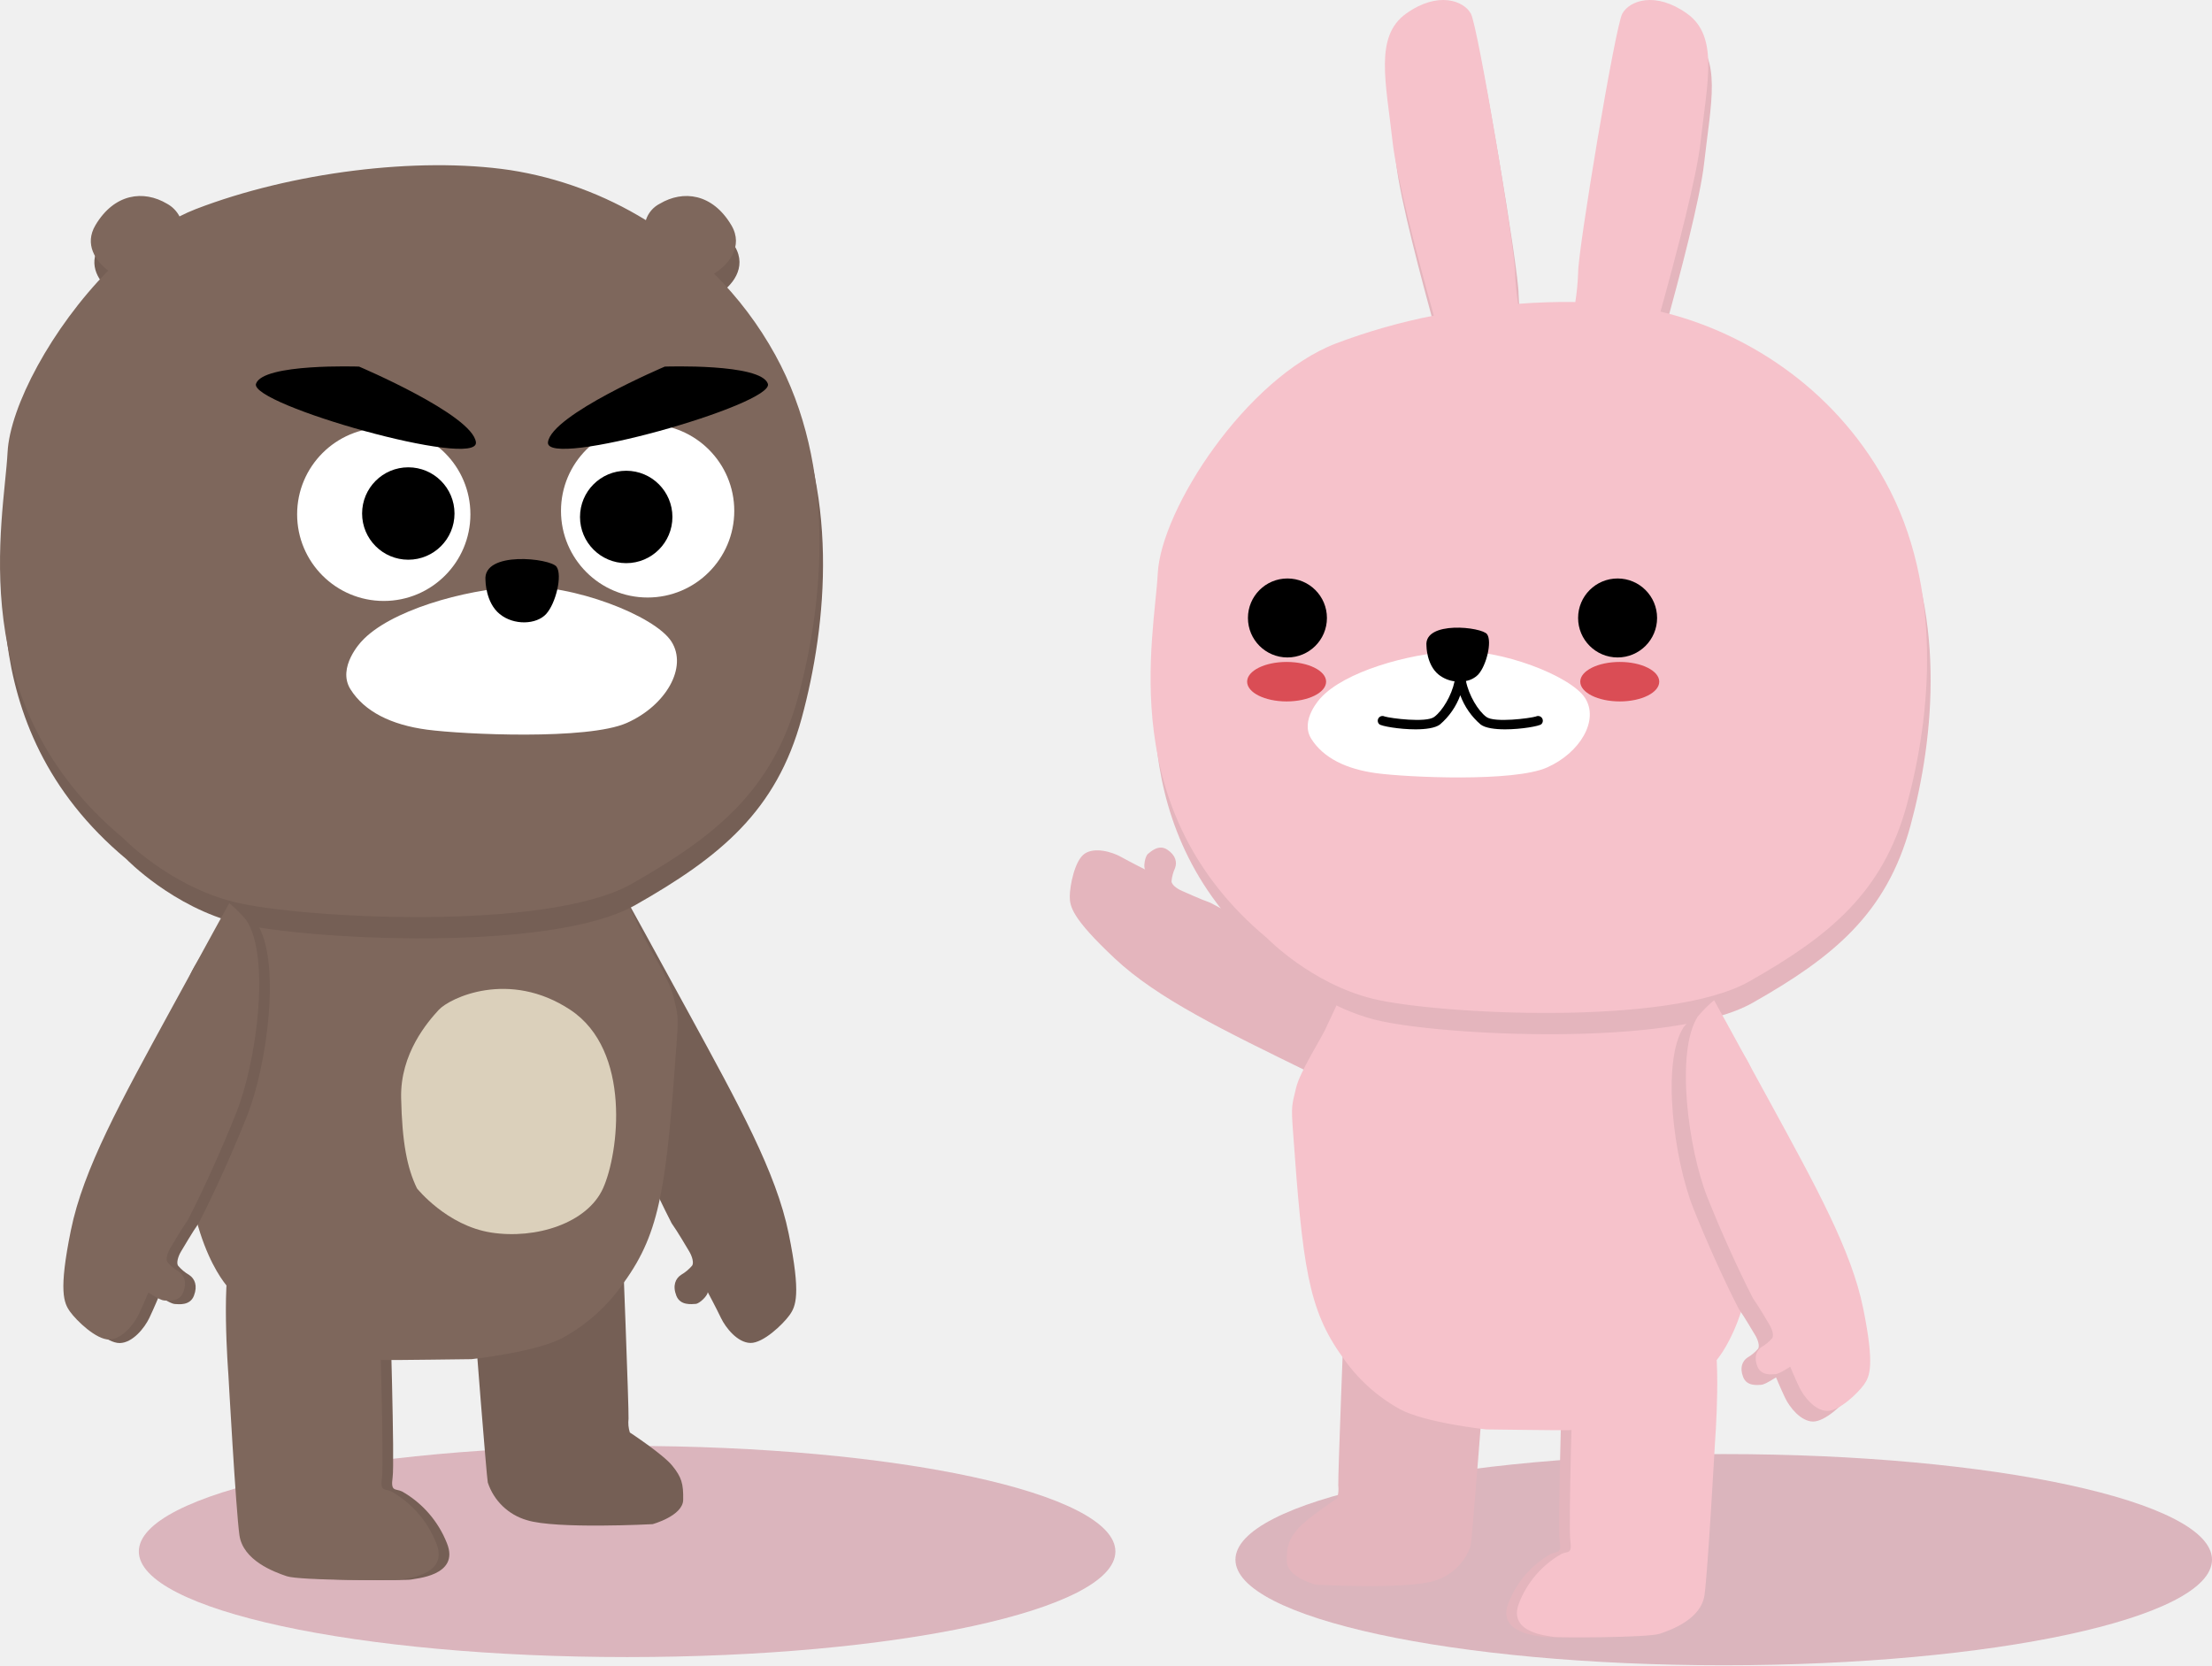
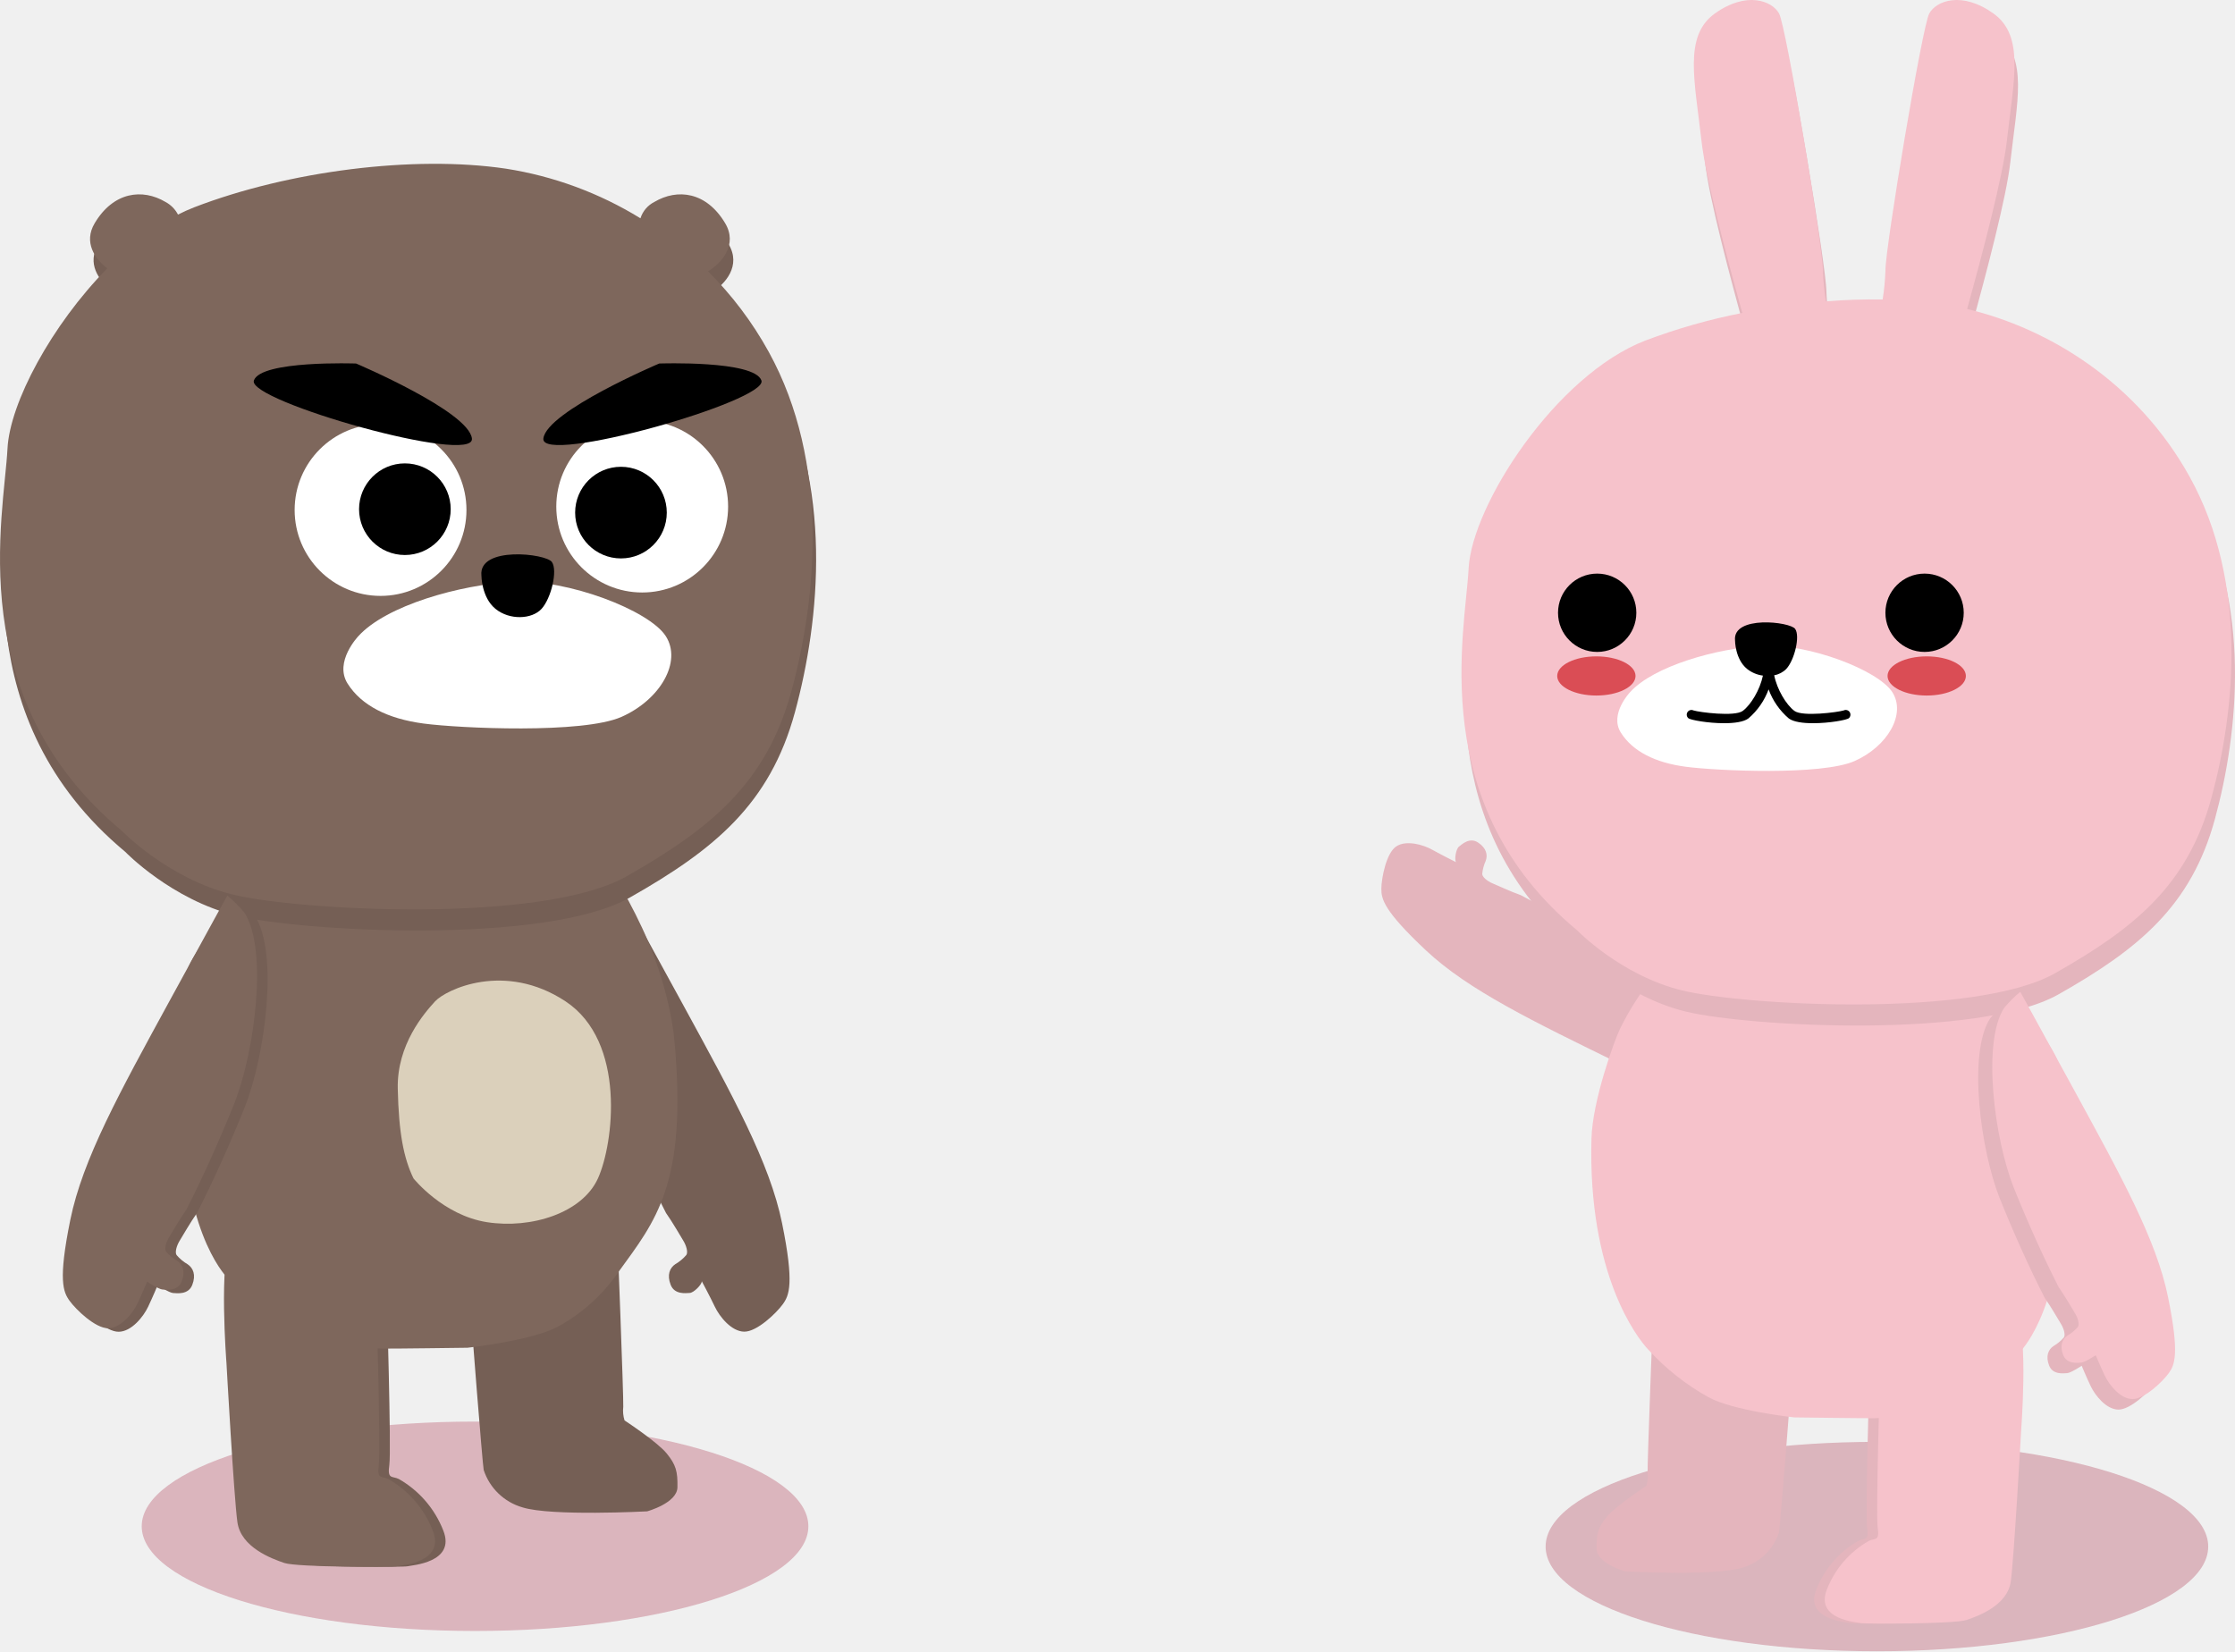
- <svg xmlns="http://www.w3.org/2000/svg" viewBox="0 0 540.587 406.989">
+ <svg xmlns="http://www.w3.org/2000/svg" viewBox="0 0 550.827 406.989">
  <defs>
    <style>.cls-1{fill:#c5798a;opacity:0.5;}.cls-2{fill:#e4b5bd;}.cls-3{fill:#f6c2cb;}.cls-4{fill:#da4d55;}.cls-5{fill:#fff;}.cls-6{fill:#755f55;}.cls-7{fill:#7e675c;}.cls-8{fill:#dbd0bb;}</style>
  </defs>
  <g id="圖層_2" data-name="圖層 2">
    <g id="圖層_1-2" data-name="圖層 1">
-       <ellipse class="cls-1" cx="421.258" cy="381.183" rx="119.329" ry="25.805" />
-       <ellipse class="cls-1" cx="153.258" cy="379.183" rx="119.329" ry="25.805" />
-       <path class="cls-2" d="M285.27,207.653c2.081,1.373,2.435,3.101,1.888,4.532a9.833,9.833,0,0,0-.855,3.22c.016.739,1.182,1.748,2.585,2.338.911.383,4.489,2.038,6.892,2.88,7.513,3.911,16.151,9.04,23.235,13.619,10.743,6.944,27.179,24.677,27.572,34.806a31.48,31.48,0,0,1-.942,5.519s-7.35-3.526-25.173-12.246c-21.631-10.583-37.561-18.25-48.032-28.073-10.471-9.823-11.022-12.711-10.999-15.235.023-2.524,1.187-8.702,3.634-10.373s6.654-.463,8.89.788,5.884,3.073,5.884,3.073c-.458-.646-.013-3.256.711-3.824C281.284,208.11,283.189,206.28,285.27,207.653Z" />
-       <path class="cls-2" d="M326.763,366.208a7.603,7.603,0,0,0,.296-3.154c-.098-2.316,1.429-41.296,1.429-41.296a5.263,5.263,0,0,1,3.71-4.065c7.287-1.822,8.632-1.621,13.836.283,8.443,3.09,16.069,9.29,17.043,18.72.004.039-.586,3.945-.588,3.986-.049.986-2.792,35.842-3.055,37.025a13.34,13.34,0,0,1-9.002,8.673c-6.636,2.103-28.91.92-28.91.92s-6.965-1.905-7.03-5.585.345-5.207,2.513-7.868S326.763,366.208,326.763,366.208Z" />
-       <path class="cls-2" d="M415.417,323.776c-6.065-11.276-18.165-9.245-22.962-9.106-10.289.298-10.095,13.46-10.764,20.681a2.336,2.336,0,0,1,.073.522c.04,1.379-1.092,37.171-.597,40.64.495,3.469-.65,2.517-2.206,3.285a23.664,23.664,0,0,0-10.303,11.933c-3.003,7.515,7.464,8.066,8.26,8.306.796.24,23.145.249,26.14-.758s10.083-3.645,10.901-9.453c.818-5.808,2.543-36.983,2.543-36.983S418.347,329.222,415.417,323.776Z" />
-       <path class="cls-3" d="M328.092,331.656c-8.42-11.647-9.75-22.277-12.125-55.532-.419-5.868-.254-5.952.792-10.293.934-3.877,5.817-11.51,7.126-14.252,3.735-7.823,5.39-11.877,5.39-11.877h86.139s1.916,3.191,4.277,7.126c3.219,5.364,3.995,6.889,5.543,9.501.737,1.243,2.823,4.098,3.167,6.334,1.584,10.293.59,19.855.792,27.713.792,30.88-9.499,41.898-10.293,42.757-.046.049-12.587,10.627-19.054,13.5-4.953,2.2-15.082,2.862-16.708,2.912-1.626.049-19.958-.197-19.958-.197s-15.07-1.628-21.128-4.983A41.01,41.01,0,0,1,328.092,331.656Z" />
-       <path class="cls-2" d="M426.011,336.557c-.904-2.324-.194-3.938,1.079-4.79a9.833,9.833,0,0,0,2.559-2.133c.414-.613.047-2.11-.757-3.402-.522-.839-2.484-4.258-3.959-6.334-3.869-7.534-7.952-16.714-11.085-24.546-4.751-11.877-7.91-35.848-2.375-44.34a31.48,31.48,0,0,1,3.959-3.959s3.959,7.126,13.46,24.546c11.531,21.141,20.097,36.606,22.962,50.675,2.865,14.068,1.645,16.743.167,18.79-1.478,2.046-5.999,6.414-8.962,6.363s-5.697-3.469-6.798-5.783-2.221-5.022-2.221-5.022-2.675,1.777-3.594,1.822C429.527,338.488,426.915,338.88,426.011,336.557Z" />
-       <path class="cls-2" d="M461.576,122.81c-12.932-23.424-34.929-36.719-54.904-41.447,3.968-14.282,8.844-32.918,9.786-41.395,1.636-14.719,4.5-25.857-3.273-31.427s-14.11-3.182-15.851,0c-1.739,3.182-10.842,57.81-10.79,63.316a58.088,58.088,0,0,1-.689,7.161c-4.533-.075-9.222.077-13.982.444a63.05,63.05,0,0,1-.746-7.606c.051-5.505-9.051-60.133-10.791-63.316-1.74-3.182-8.078-5.569-15.851,0s-4.909,16.708-3.273,31.427c.964,8.67,6.043,27.965,10.056,42.362a149.126,149.126,0,0,0-23.881,6.799c-22.054,8.486-42.78,40.576-43.578,56.223-.797,15.647-10.629,58.08,26.704,89.109,0,0,10.762,11.139,25.907,14.851,15.146,3.713,72.275,6.896,91.938-4.243s32.683-21.747,38.529-43.228C472.736,180.36,475.925,148.8,461.576,122.81Z" />
-       <path class="cls-3" d="M460.709,117.609c-12.932-23.424-34.929-36.719-54.904-41.447,3.968-14.282,8.844-32.918,9.786-41.395,1.636-14.719,4.5-25.857-3.273-31.427s-14.11-3.182-15.851,0c-1.739,3.182-10.842,57.81-10.79,63.316a58.088,58.088,0,0,1-.689,7.161c-4.533-.075-9.222.077-13.982.444a63.05,63.05,0,0,1-.746-7.606c.051-5.505-9.051-60.133-10.791-63.316-1.74-3.182-8.078-5.569-15.851,0s-4.909,16.708-3.273,31.427c.964,8.67,6.043,27.965,10.056,42.362a149.126,149.126,0,0,0-23.881,6.799c-22.054,8.486-42.78,40.576-43.578,56.223-.797,15.647-10.629,58.08,26.704,89.109,0,0,10.762,11.139,25.907,14.851,15.146,3.713,72.275,6.896,91.938-4.243s32.683-21.747,38.529-43.228C471.869,175.158,475.058,143.599,460.709,117.609Z" />
-       <ellipse class="cls-4" cx="314.434" cy="166.603" rx="9.652" ry="4.826" />
-       <ellipse class="cls-4" cx="395.849" cy="166.603" rx="9.652" ry="4.826" />
-       <path class="cls-5" d="M322.761,170.577s-5.198,5.401-2.289,10.003,8.434,7.402,15.995,8.402,33.444,2.201,41.587-1.4,12.796-11.603,9.306-17.005-20.648-12.003-31.99-11.403S328.577,164.175,322.761,170.577Z" />
-       <circle cx="314.634" cy="151.03" r="9.652" />
-       <circle cx="395.321" cy="151.03" r="9.652" />
-       <path d="M375.381,175.105c-1.437.442-10.148,1.593-12.135.113-2.022-1.505-4.285-5.271-4.986-8.785a5.552,5.552,0,0,0,2.986-1.565c2.028-2.21,3.436-8.059,2.186-9.855-1.25-1.797-15.447-3.404-14.823,2.824,0,0,0,4.621,2.964,7.031a7.91,7.91,0,0,0,3.905,1.65c-.721,3.489-2.963,7.206-4.969,8.699-1.987,1.481-10.698.329-12.134-.113a1.16,1.16,0,0,0-1.297,1.893c.503.469,4.865,1.253,8.848,1.253,2.474,0,4.802-.303,5.969-1.172a17.229,17.229,0,0,0,4.983-7.164,17.227,17.227,0,0,0,4.983,7.164c1.167.869,3.495,1.172,5.97,1.172,3.982,0,8.345-.785,8.848-1.253a1.16,1.16,0,0,0-1.297-1.893Z" />
-       <path class="cls-3" d="M429.478,333.956c-.904-2.324-.194-3.938,1.079-4.79a9.833,9.833,0,0,0,2.559-2.133c.414-.613.047-2.11-.757-3.402-.522-.839-2.484-4.258-3.959-6.334-3.869-7.534-7.952-16.714-11.085-24.546-4.751-11.877-7.91-35.848-2.375-44.34a31.48,31.48,0,0,1,3.959-3.959s3.959,7.126,13.46,24.546c11.531,21.141,20.097,36.606,22.962,50.675,2.865,14.068,1.645,16.743.167,18.79-1.478,2.046-5.999,6.414-8.962,6.363s-5.697-3.469-6.798-5.783-2.221-5.022-2.221-5.022-2.675,1.777-3.594,1.822C432.995,335.888,430.383,336.28,429.478,333.956Z" />
-       <path class="cls-3" d="M418.018,323.776c-6.065-11.276-18.165-9.245-22.962-9.106-10.289.298-10.095,13.46-10.764,20.681a2.336,2.336,0,0,1,.073.522c.04,1.379-1.092,37.171-.597,40.64.495,3.469-.65,2.517-2.206,3.285A23.664,23.664,0,0,0,371.26,391.732c-3.003,7.515,7.464,8.066,8.26,8.306.796.24,23.145.249,26.14-.758s10.083-3.645,10.901-9.453c.818-5.808,2.543-36.983,2.543-36.983S420.948,329.222,418.018,323.776Z" />
+       <ellipse class="cls-1" cx="462.577" cy="381.183" rx="81.648" ry="25.805" />
+       <ellipse class="cls-1" cx="117.077" cy="376.183" rx="82.148" ry="25.805" />
+       <path class="cls-2" d="M364.27,207.653c2.081,1.373,2.435,3.101,1.888,4.532a9.833,9.833,0,0,0-.855,3.22c.016.739,1.182,1.748,2.585,2.338.911.383,4.489,2.038,6.892,2.88,7.513,3.911,16.151,9.04,23.235,13.619,10.743,6.944,27.179,24.677,27.572,34.806a31.48,31.48,0,0,1-.942,5.519s-7.35-3.526-25.173-12.246c-21.631-10.583-37.561-18.25-48.032-28.073-10.471-9.823-11.022-12.711-10.999-15.235.023-2.524,1.187-8.702,3.634-10.373s6.654-.463,8.89.788,5.884,3.073,5.884,3.073c-.458-.646-.013-3.256.711-3.824C360.284,208.11,362.189,206.28,364.27,207.653Z" />
+       <path class="cls-2" d="M405.763,366.208a7.603,7.603,0,0,0,.296-3.154c-.098-2.316,1.429-41.296,1.429-41.296a5.263,5.263,0,0,1,3.71-4.065c7.287-1.822,8.632-1.621,13.836.283,8.443,3.09,16.069,9.29,17.043,18.72.004.039-.586,3.945-.588,3.986-.049.986-2.792,35.842-3.055,37.025a13.34,13.34,0,0,1-9.002,8.673c-6.636,2.103-28.91.92-28.91.92s-6.965-1.905-7.03-5.585.345-5.207,2.513-7.868S405.763,366.208,405.763,366.208Z" />
+       <path class="cls-2" d="M494.417,323.776c-6.065-11.276-18.165-9.245-22.962-9.106-10.289.298-10.095,13.46-10.764,20.681a2.336,2.336,0,0,1,.073.522c.04,1.379-1.092,37.171-.597,40.64.495,3.469-.65,2.517-2.206,3.285a23.664,23.664,0,0,0-10.303,11.933c-3.003,7.515,7.464,8.066,8.26,8.306.796.24,23.145.249,26.14-.758s10.083-3.645,10.901-9.453c.818-5.808,2.543-36.983,2.543-36.983S497.347,329.222,494.417,323.776Z" />
+       <path class="cls-3" d="M406.225,332.638c-2.867-3.018-14.908-18.672-14-52,.258-9.486,5.691-24.258,7-27a69.581,69.581,0,0,1,9.05-13.936h86.139s1.916,3.191,4.277,7.126c3.219,5.364,3.995,6.889,5.543,9.501.737,1.243,2.823,4.098,3.167,6.334,1.584,10.293.59,19.855.792,27.713.792,30.88-9.499,41.898-10.293,42.757-.046.049-12.587,10.627-19.054,13.5-4.953,2.2-15.082,2.862-16.708,2.912-1.626.049-19.958-.197-19.958-.197s-15.07-1.628-21.128-4.983A58.574,58.574,0,0,1,406.225,332.638Z" />
+       <path class="cls-2" d="M505.011,336.557c-.904-2.324-.194-3.938,1.079-4.79a9.833,9.833,0,0,0,2.559-2.133c.414-.613.047-2.11-.757-3.402-.522-.839-2.484-4.258-3.959-6.334-3.869-7.534-7.952-16.714-11.085-24.546-4.751-11.877-7.91-35.848-2.375-44.34a31.48,31.48,0,0,1,3.959-3.959s3.959,7.126,13.46,24.546c11.531,21.141,20.097,36.606,22.962,50.675,2.865,14.068,1.645,16.743.167,18.79-1.478,2.046-5.999,6.414-8.962,6.363s-5.697-3.469-6.798-5.783-2.221-5.022-2.221-5.022-2.675,1.777-3.594,1.822C508.527,338.488,505.915,338.88,505.011,336.557Z" />
+       <path class="cls-2" d="M540.576,122.81c-12.932-23.424-34.929-36.719-54.904-41.447,3.968-14.282,8.844-32.918,9.786-41.395,1.636-14.719,4.5-25.857-3.273-31.427s-14.11-3.182-15.851,0c-1.739,3.182-10.842,57.81-10.79,63.316a58.088,58.088,0,0,1-.689,7.161c-4.533-.075-9.222.077-13.982.444a63.05,63.05,0,0,1-.746-7.606c.051-5.505-9.051-60.133-10.791-63.316-1.74-3.182-8.078-5.569-15.851,0s-4.909,16.708-3.273,31.427c.964,8.67,6.043,27.965,10.056,42.362a149.126,149.126,0,0,0-23.881,6.799c-22.054,8.486-42.78,40.576-43.578,56.223-.797,15.647-10.629,58.08,26.704,89.109,0,0,10.762,11.139,25.907,14.851,15.146,3.713,72.275,6.896,91.938-4.243s32.683-21.747,38.529-43.228C551.736,180.36,554.925,148.8,540.576,122.81Z" />
+       <path class="cls-3" d="M539.709,117.609c-12.932-23.424-34.929-36.719-54.904-41.447,3.968-14.282,8.844-32.918,9.786-41.395,1.636-14.719,4.5-25.857-3.273-31.427s-14.11-3.182-15.851,0c-1.739,3.182-10.842,57.81-10.79,63.316a58.088,58.088,0,0,1-.689,7.161c-4.533-.075-9.222.077-13.982.444a63.05,63.05,0,0,1-.746-7.606c.051-5.505-9.051-60.133-10.791-63.316-1.74-3.182-8.078-5.569-15.851,0s-4.909,16.708-3.273,31.427c.964,8.67,6.043,27.965,10.056,42.362a149.126,149.126,0,0,0-23.881,6.799c-22.054,8.486-42.78,40.576-43.578,56.223-.797,15.647-10.629,58.08,26.704,89.109,0,0,10.762,11.139,25.907,14.851,15.146,3.713,72.275,6.896,91.938-4.243s32.683-21.747,38.529-43.228C550.869,175.158,554.058,143.599,539.709,117.609Z" />
+       <ellipse class="cls-4" cx="393.434" cy="166.603" rx="9.652" ry="4.826" />
+       <ellipse class="cls-4" cx="474.849" cy="166.603" rx="9.652" ry="4.826" />
+       <path class="cls-5" d="M401.761,170.577s-5.198,5.401-2.289,10.003,8.434,7.402,15.995,8.402,33.444,2.201,41.587-1.4,12.796-11.603,9.306-17.005-20.648-12.003-31.99-11.403S407.577,164.175,401.761,170.577Z" />
+       <circle cx="393.634" cy="151.03" r="9.652" />
+       <circle cx="474.321" cy="151.03" r="9.652" />
+       <path d="M454.381,175.105c-1.437.442-10.148,1.593-12.135.113-2.022-1.505-4.285-5.271-4.986-8.785a5.552,5.552,0,0,0,2.986-1.565c2.028-2.21,3.436-8.059,2.186-9.855-1.25-1.797-15.447-3.404-14.823,2.824,0,0,0,4.621,2.964,7.031a7.91,7.91,0,0,0,3.905,1.65c-.721,3.489-2.963,7.206-4.969,8.699-1.987,1.481-10.698.329-12.134-.113a1.16,1.16,0,0,0-1.297,1.893c.503.469,4.865,1.253,8.848,1.253,2.474,0,4.802-.303,5.969-1.172a17.229,17.229,0,0,0,4.983-7.164,17.227,17.227,0,0,0,4.983,7.164c1.167.869,3.495,1.172,5.97,1.172,3.982,0,8.345-.785,8.848-1.253a1.16,1.16,0,0,0-1.297-1.893Z" />
+       <path class="cls-3" d="M508.478,333.956c-.904-2.324-.194-3.938,1.079-4.79a9.833,9.833,0,0,0,2.559-2.133c.414-.613.047-2.11-.757-3.402-.522-.839-2.484-4.258-3.959-6.334-3.869-7.534-7.952-16.714-11.085-24.546-4.751-11.877-7.91-35.848-2.375-44.34a31.48,31.48,0,0,1,3.959-3.959s3.959,7.126,13.46,24.546c11.531,21.141,20.097,36.606,22.962,50.675,2.865,14.068,1.645,16.743.167,18.79-1.478,2.046-5.999,6.414-8.962,6.363s-5.697-3.469-6.798-5.783-2.221-5.022-2.221-5.022-2.675,1.777-3.594,1.822C511.995,335.888,509.383,336.28,508.478,333.956Z" />
+       <path class="cls-3" d="M497.018,323.776c-6.065-11.276-18.165-9.245-22.962-9.106-10.289.298-10.095,13.46-10.764,20.681a2.336,2.336,0,0,1,.073.522c.04,1.379-1.092,37.171-.597,40.64.495,3.469-.65,2.517-2.206,3.285A23.664,23.664,0,0,0,450.26,391.732c-3.003,7.515,7.464,8.066,8.26,8.306.796.24,23.145.249,26.14-.758s10.083-3.645,10.901-9.453c.818-5.808,2.543-36.983,2.543-36.983S499.948,329.222,497.018,323.776Z" />
      <path class="cls-6" d="M165.288,316.668c-.96-2.469-.206-4.184,1.147-5.089a10.448,10.448,0,0,0,2.719-2.266c.44-.651.049-2.241-.805-3.615-.554-.891-2.64-4.524-4.206-6.73-4.111-8.005-8.45-17.759-11.778-26.08-5.048-12.619-8.405-38.089-2.524-47.112a33.448,33.448,0,0,1,4.206-4.206s4.206,7.572,14.302,26.08c12.252,22.462,21.354,38.894,24.397,53.842,3.044,14.948,1.747,17.79.177,19.964-1.57,2.174-6.374,6.815-9.522,6.76s-6.053-3.686-7.223-6.144-3.214-6.278-3.214-6.278c0,.841-1.989,2.831-2.965,2.879C169.024,318.72,166.249,319.136,165.288,316.668Z" />
      <path class="cls-6" d="M153.922,350.094a8.078,8.078,0,0,1-.314-3.351c.105-2.461-1.518-43.877-1.518-43.877a5.592,5.592,0,0,0-3.942-4.32c-7.743-1.936-9.172-1.723-14.701.301-8.97,3.283-17.074,9.871-18.109,19.89-.004.041.622,4.191.625,4.235.052,1.047,2.967,38.082,3.246,39.339a14.174,14.174,0,0,0,9.564,9.215c7.051,2.234,30.717.977,30.717.977s7.4-2.025,7.47-5.934-.366-5.533-2.67-8.36S153.922,350.094,153.922,350.094Z" />
      <path class="cls-6" d="M59.564,305.01c6.444-11.98,19.3-9.822,24.397-9.675,10.932.317,10.726,14.302,11.437,21.974a2.482,2.482,0,0,0-.078.555c-.042,1.465,1.16,39.494.634,43.18-.526,3.686.691,2.674,2.343,3.49a25.143,25.143,0,0,1,10.947,12.679c3.191,7.985-7.931,8.57-8.777,8.825-.845.255-24.592.265-27.773-.805s-10.713-3.872-11.582-10.044c-.869-6.171-2.702-39.294-2.702-39.294S56.452,310.797,59.564,305.01Z" />
-       <path class="cls-7" d="M152.511,313.383c8.946-12.375,10.36-23.669,12.883-59.003.445-6.235.27-6.324-.841-10.937-.992-4.12-6.18-12.229-7.572-15.143-3.968-8.312-5.727-12.619-5.727-12.619H59.73s-2.036,3.39-4.544,7.572c-3.42,5.7-4.245,7.32-5.889,10.095-.783,1.321-3,4.354-3.365,6.73-1.683,10.937-.627,21.096-.841,29.445-.841,32.81,10.092,44.517,10.937,45.429.048.052,13.374,11.292,20.245,14.343,5.263,2.337,16.025,3.041,17.753,3.094,1.728.052,21.205-.209,21.205-.209s16.012-1.73,22.449-5.295A43.574,43.574,0,0,0,152.511,313.383Z" />
+       <path class="cls-7" d="M152.511,313.383c8.946-12.375,16.951-21.469,13.714-56.744-1.169-12.742-6.609-25.086-8-28a127.034,127.034,0,0,0-6.971-12.957H59.73s-2.036,3.39-4.544,7.572c-3.42,5.7-4.245,7.32-5.889,10.095-.783,1.321-3,4.354-3.365,6.73-1.683,10.937-.627,21.096-.841,29.445-.841,32.81,10.092,44.517,10.937,45.429.048.052,13.374,11.292,20.245,14.343,5.263,2.337,16.025,3.041,17.753,3.094,1.728.052,21.205-.209,21.205-.209s16.012-1.73,22.449-5.295A43.574,43.574,0,0,0,152.511,313.383Z" />
      <path class="cls-6" d="M47.387,316.693c.96-2.469.206-4.184-1.147-5.089a10.448,10.448,0,0,1-2.719-2.266c-.44-.651-.049-2.241.805-3.615.554-.891,2.64-4.524,4.206-6.73,4.111-8.005,8.45-17.759,11.778-26.08,5.048-12.619,8.405-38.089,2.524-47.112a33.448,33.448,0,0,0-4.206-4.206S54.421,229.167,44.326,247.675c-12.252,22.462-21.354,38.894-24.397,53.842-3.044,14.948-1.747,17.79-.177,19.964,1.57,2.174,6.374,6.815,9.522,6.76s6.053-3.686,7.223-6.144,2.36-5.336,2.36-5.336,2.843,1.888,3.819,1.936C43.652,318.746,46.427,319.162,47.387,316.693Z" />
      <path class="cls-8" d="M101.9,290.431s7.256,9.111,18.141,10.804,23.462-2.257,27.332-10.804,7.014-33.701-7.982-43.618-29.509-2.902-32.169,0-9.433,10.643-9.191,21.527S99.481,285.432,101.9,290.431Z" />
      <path class="cls-6" d="M190.321,91.92a87.59,87.59,0,0,0-14.957-19.846c3.418-2.047,7.341-6.61,4.23-11.842-4.627-7.782-11.778-8.623-17.457-5.258a6.813,6.813,0,0,0-3.428,4.032,89.618,89.618,0,0,0-33.168-12.235c-22.715-3.365-53.561.561-76.837,9.535a42.948,42.948,0,0,0-3.969,1.783,7.445,7.445,0,0,0-3.086-3.115c-5.679-3.365-12.83-2.524-17.457,5.258-2.777,4.671.053,8.809,3.123,11.1C13.529,85.336,3.286,104.539,2.715,115.756c-.841,16.545-11.217,61.414,28.183,94.224,0,0,11.357,11.778,27.342,15.704,15.984,3.926,76.276,7.291,97.028-4.487,20.751-11.778,34.493-22.995,40.662-45.71S205.464,119.402,190.321,91.92Z" />
      <path class="cls-7" d="M189.454,86.719A87.59,87.59,0,0,0,174.498,66.873c3.418-2.047,7.341-6.61,4.23-11.842-4.627-7.782-11.778-8.623-17.457-5.258a6.813,6.813,0,0,0-3.428,4.032,89.618,89.618,0,0,0-33.168-12.235c-22.715-3.365-53.561.561-76.837,9.535a42.948,42.948,0,0,0-3.969,1.783,7.445,7.445,0,0,0-3.086-3.115c-5.679-3.365-12.83-2.524-17.457,5.258-2.777,4.671.053,8.809,3.123,11.1C12.662,80.135,2.419,99.338,1.848,110.555,1.007,127.101-9.368,171.969,30.031,204.779c0,0,11.357,11.778,27.342,15.704,15.984,3.926,76.276,7.291,97.028-4.487,20.751-11.778,34.493-22.995,40.662-45.71S204.597,114.201,189.454,86.719Z" />
      <path class="cls-5" d="M88.351,156.763s-6.092,6.331-2.684,11.724,9.885,8.676,18.748,9.848,39.2,2.579,48.745-1.641,14.998-13.6,10.908-19.931-24.202-14.069-37.496-13.366S95.168,149.259,88.351,156.763Z" />
      <path d="M118.647,141.831s0,5.416,3.475,8.242,8.961,2.59,11.338,0,4.027-9.446,2.562-11.552S117.916,134.531,118.647,141.831Z" />
      <circle class="cls-5" cx="93.788" cy="125.699" r="21.173" />
      <circle class="cls-5" cx="158.273" cy="124.859" r="21.173" />
      <circle cx="99.784" cy="125.503" r="11.292" />
      <circle cx="153.039" cy="126.343" r="11.292" />
      <path d="M162.467,89.597s-27.711,11.756-28.551,18.474,55.423-9.237,53.743-14.276S162.467,89.597,162.467,89.597Z" />
      <path d="M87.758,89.597s27.711,11.756,28.551,18.474S60.886,98.834,62.565,93.796,87.758,89.597,87.758,89.597Z" />
      <path class="cls-7" d="M44.787,315.826c.96-2.469.206-4.184-1.147-5.089a10.448,10.448,0,0,1-2.719-2.266c-.44-.651-.049-2.241.805-3.615.554-.891,2.64-4.524,4.206-6.73,4.111-8.005,8.45-17.759,11.778-26.08,5.048-12.619,8.405-38.089,2.524-47.112a33.448,33.448,0,0,0-4.206-4.206s-4.206,7.572-14.302,26.08c-12.252,22.462-21.354,38.894-24.397,53.842-3.044,14.948-1.747,17.79-.177,19.964,1.57,2.174,6.374,6.815,9.522,6.76s6.053-3.686,7.223-6.144,2.36-5.336,2.36-5.336,2.843,1.888,3.819,1.936C41.051,317.879,43.826,318.295,44.787,315.826Z" />
      <path class="cls-7" d="M56.964,305.01c6.444-11.98,19.3-9.822,24.397-9.675,10.932.317,10.726,14.302,11.437,21.974a2.482,2.482,0,0,0-.078.555c-.042,1.465,1.16,39.494.634,43.18-.526,3.686.691,2.674,2.343,3.49a25.143,25.143,0,0,1,10.947,12.679c3.191,7.985-7.931,8.57-8.777,8.825-.845.255-24.592.265-27.773-.805s-10.713-3.872-11.582-10.044c-.869-6.171-2.702-39.294-2.702-39.294S53.851,310.797,56.964,305.01Z" />
    </g>
  </g>
</svg>
